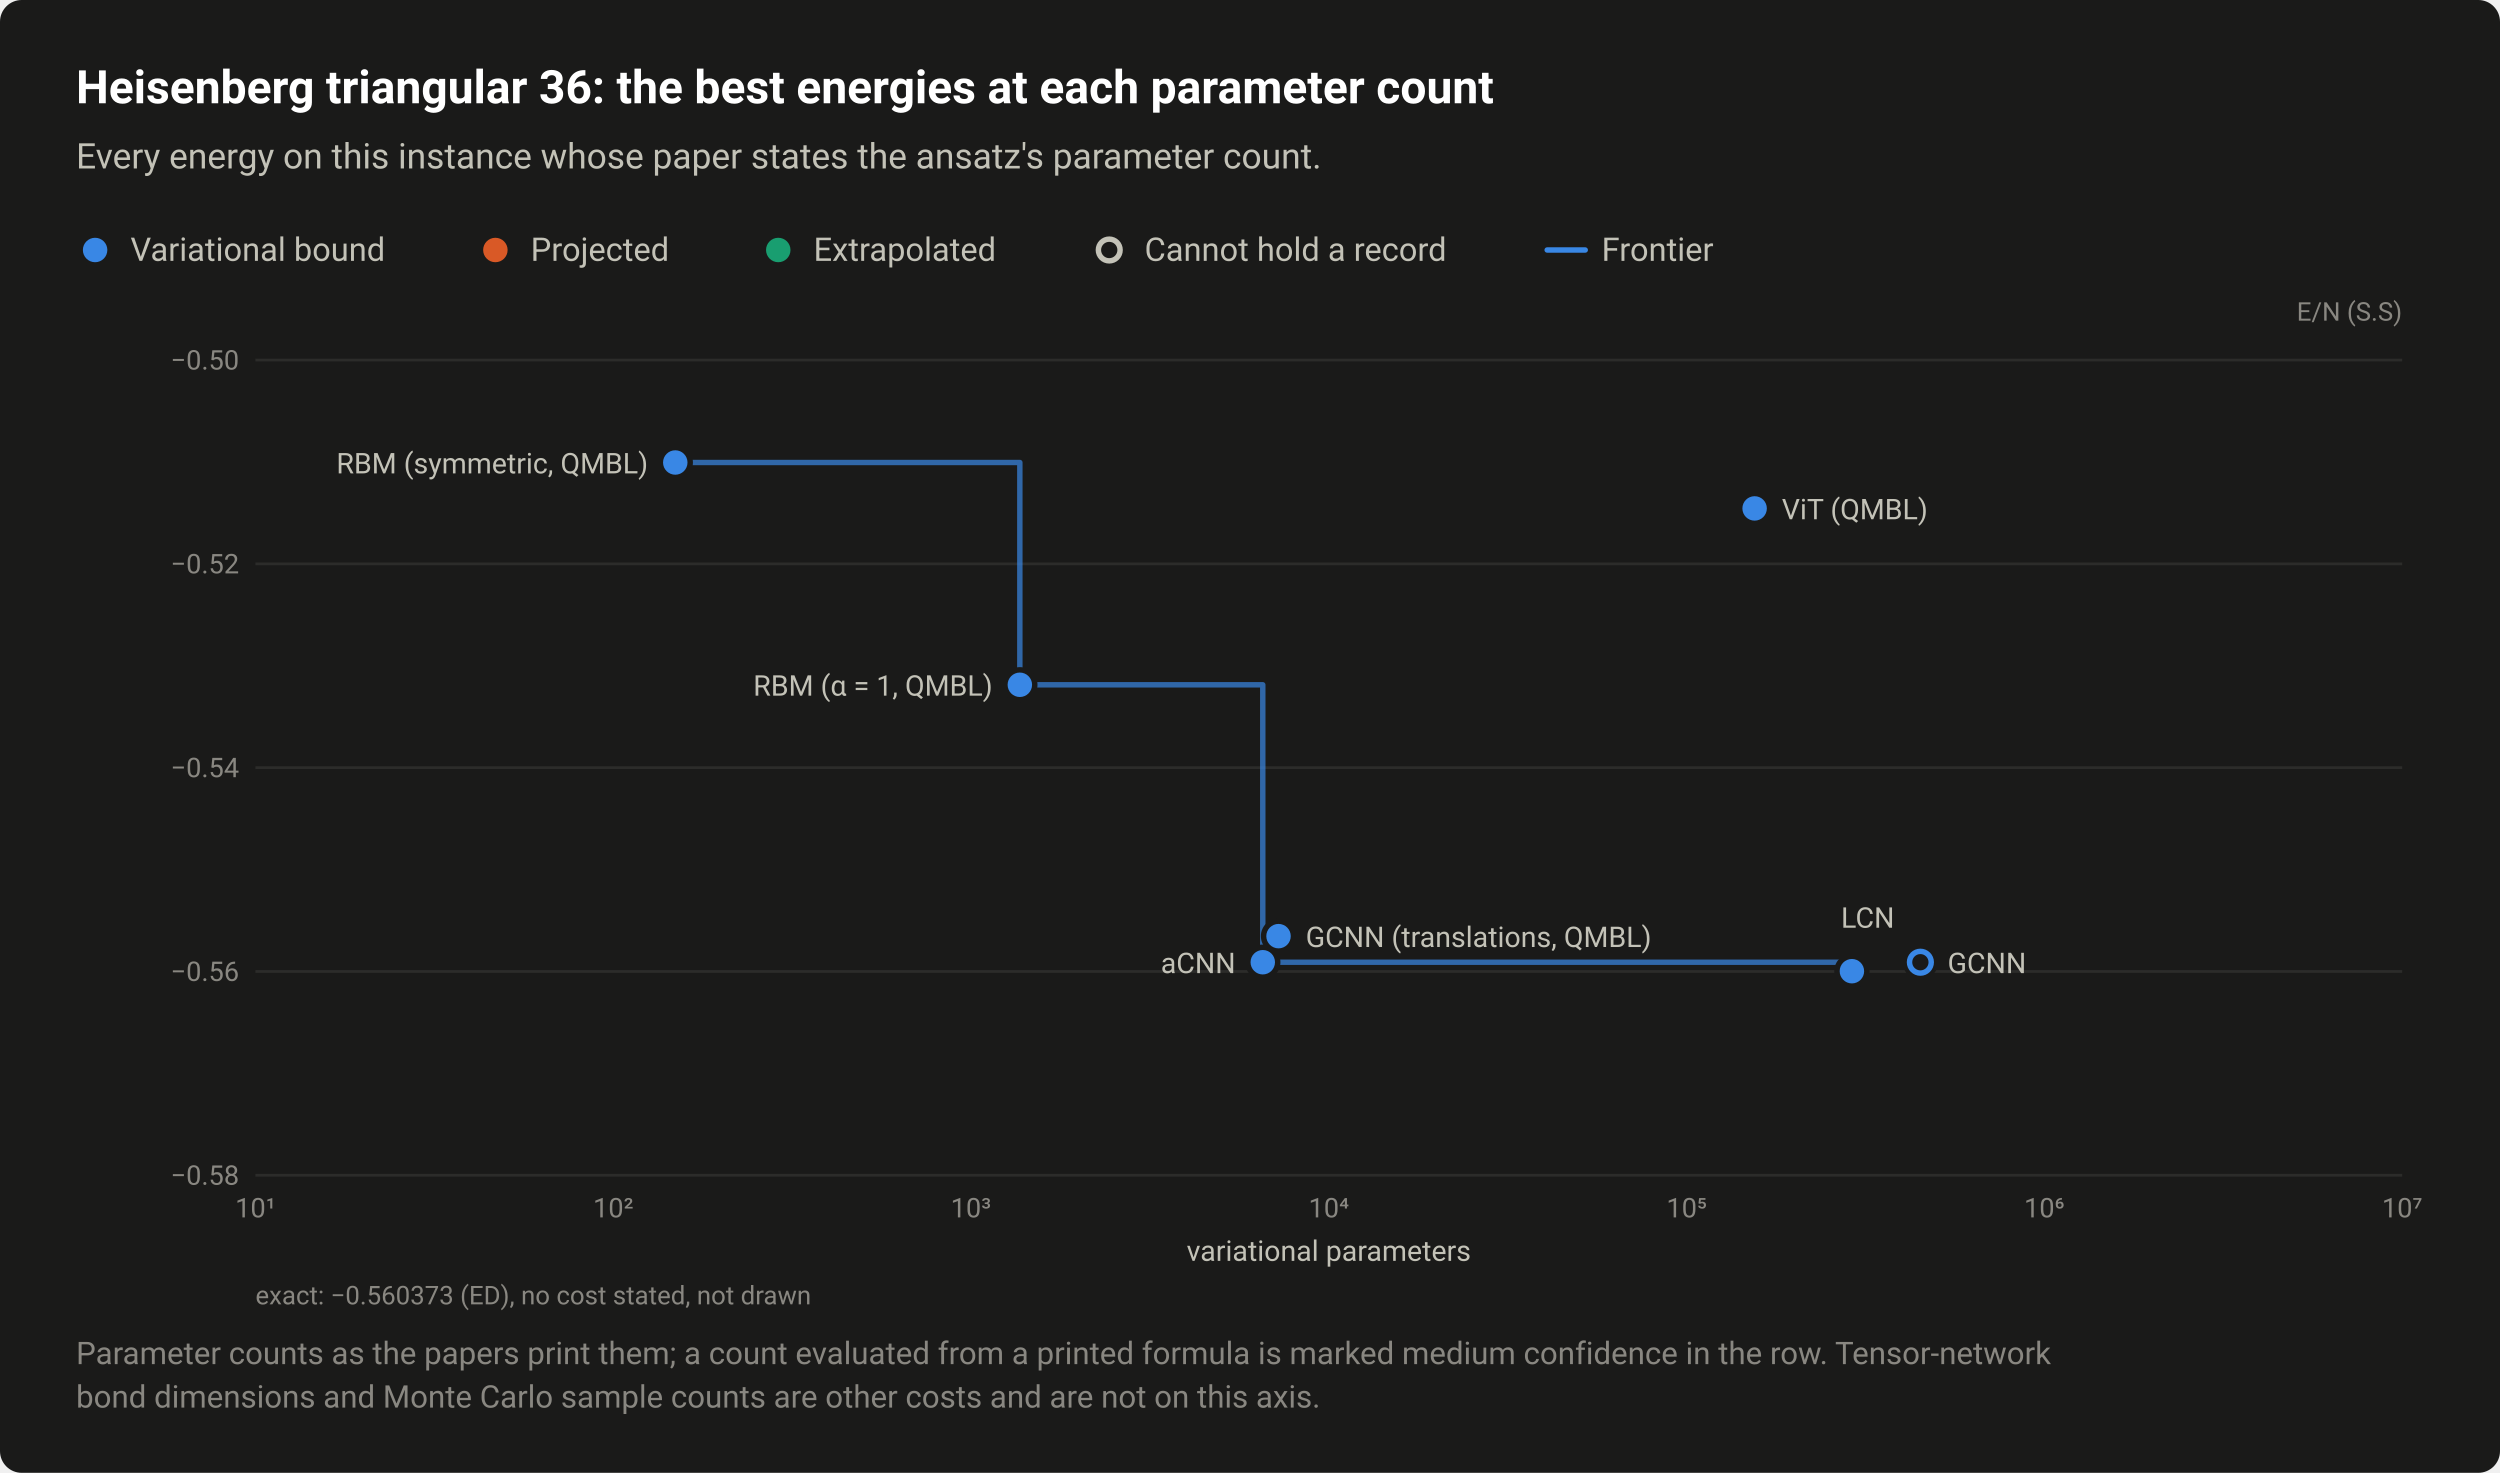
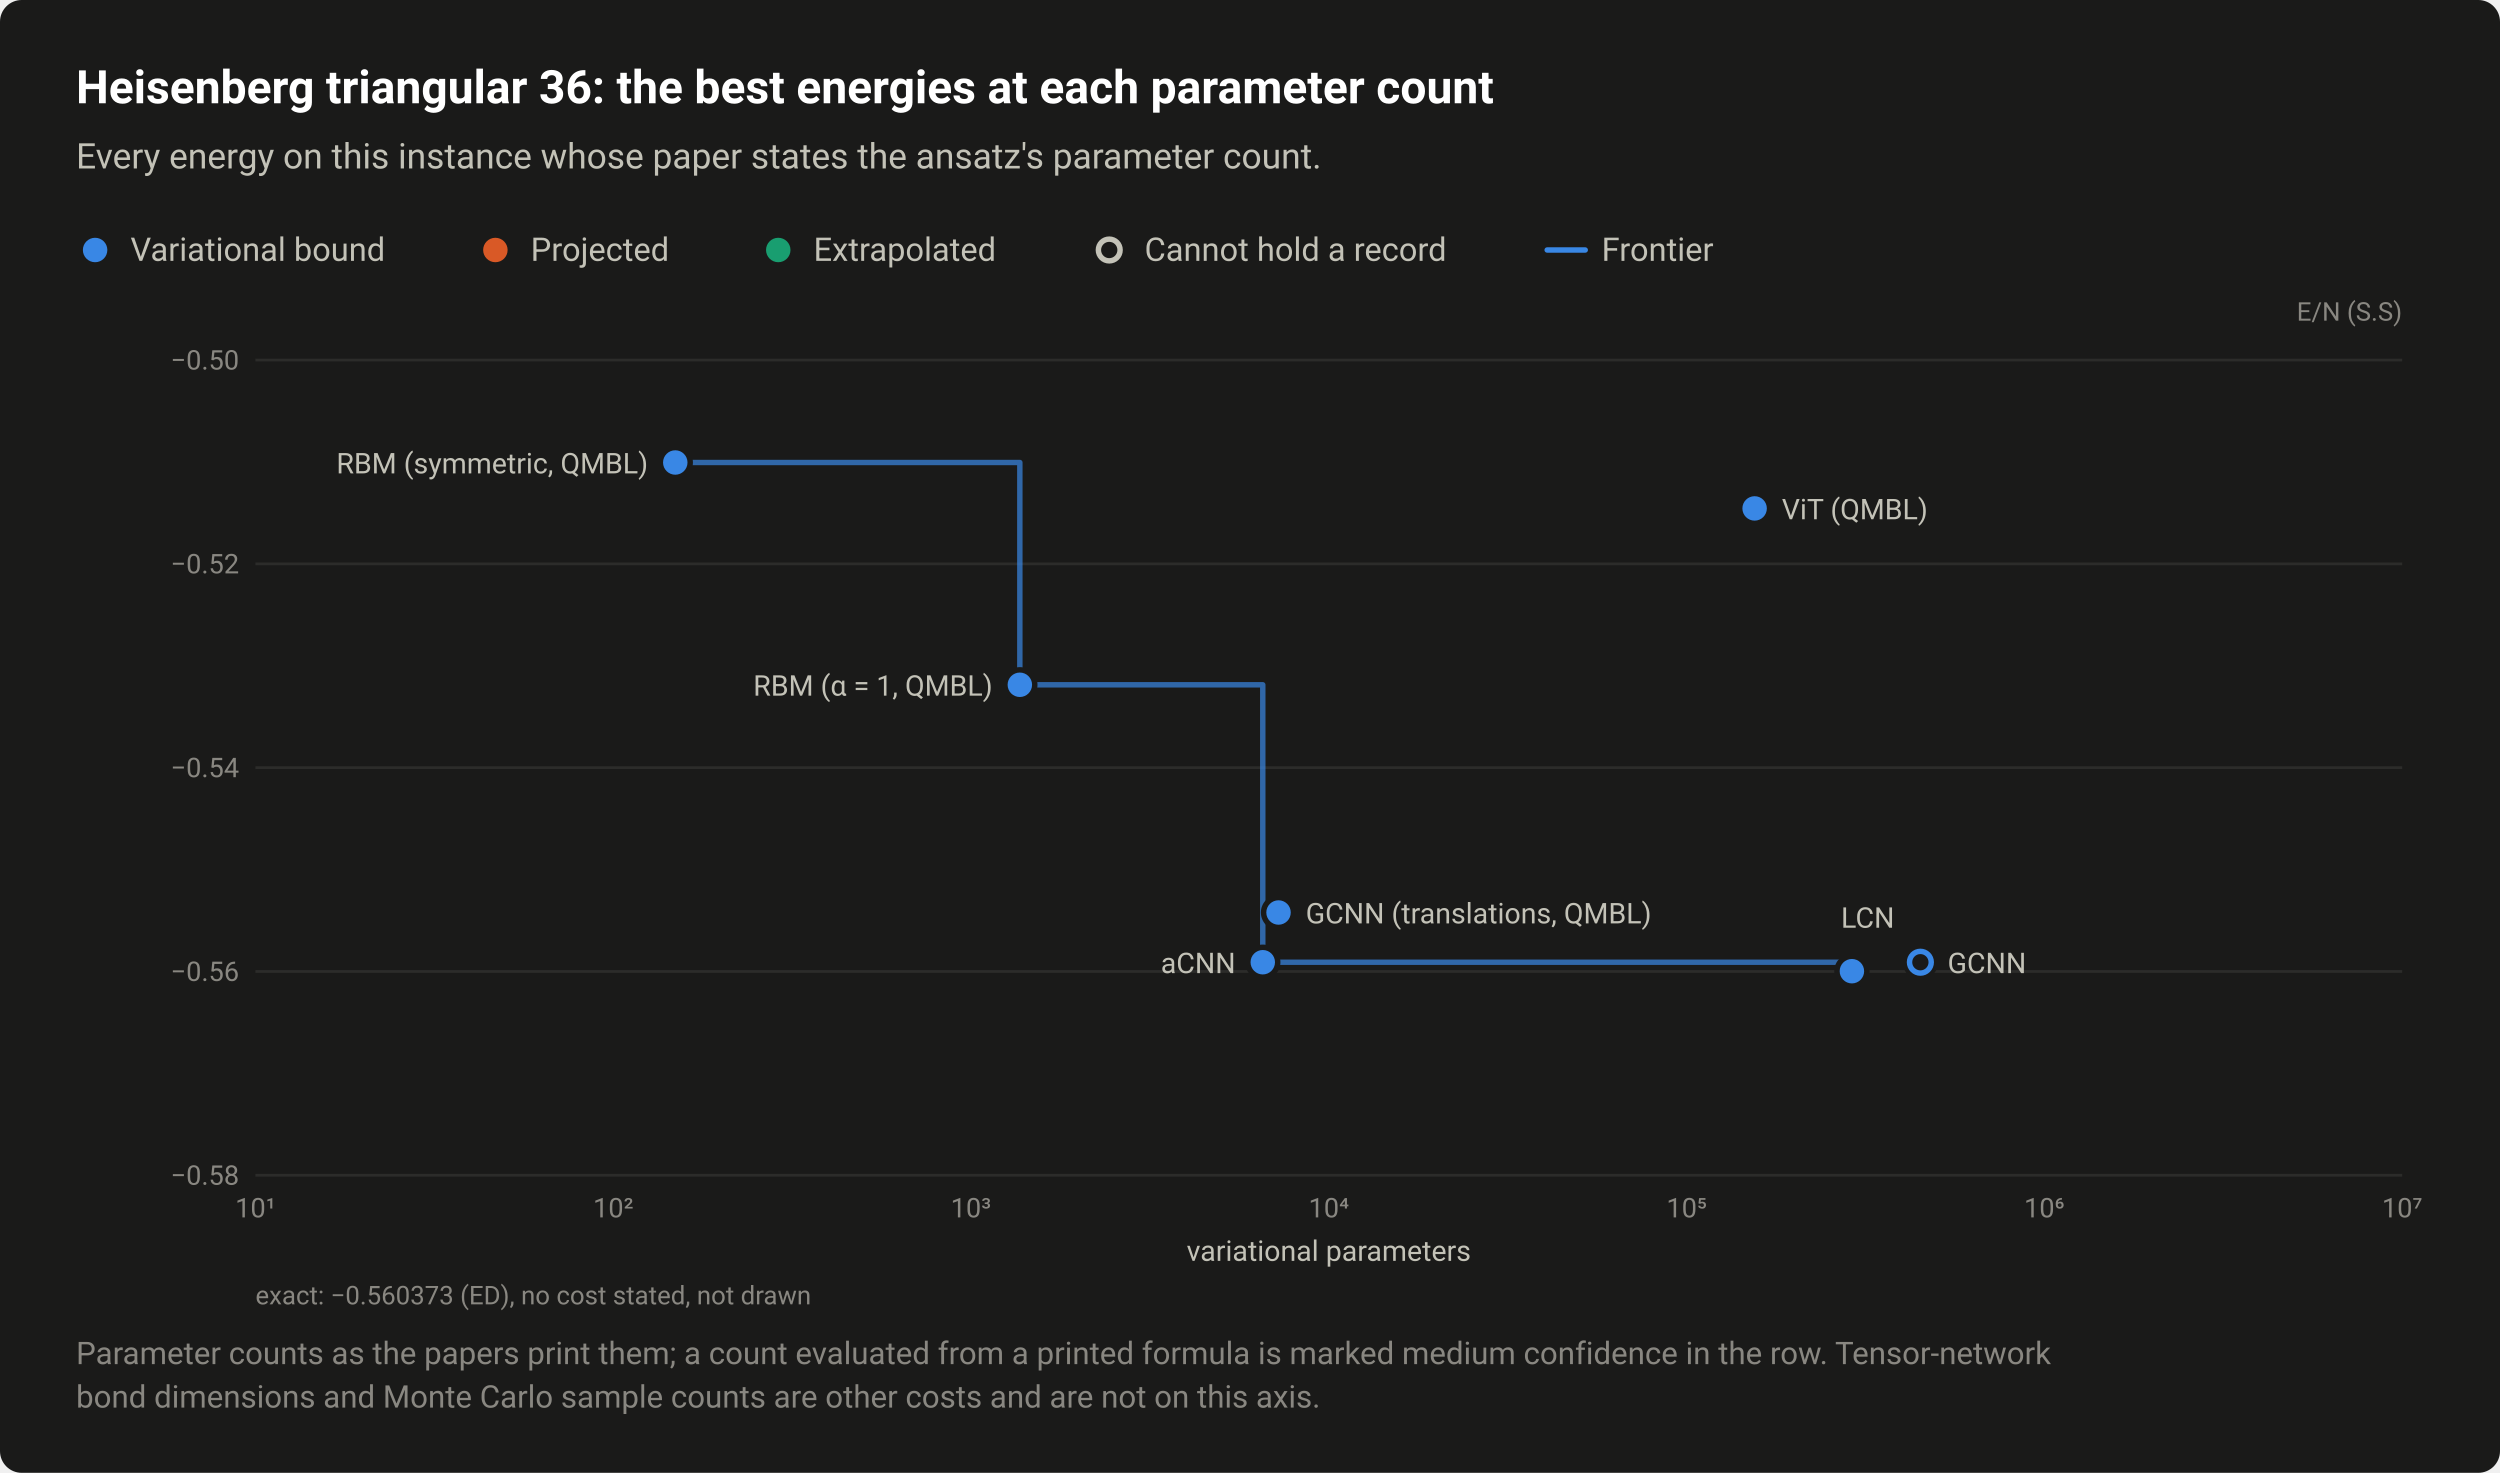
<svg xmlns="http://www.w3.org/2000/svg" width="920" height="542" viewBox="0 0 920 542" role="img" aria-labelledby="title desc">
  <style>text{font-family:system-ui,-apple-system,"Segoe UI",Roboto,"Helvetica Neue",Arial,sans-serif}</style>
  <rect width="920" height="542" rx="8" fill="#1a1a19" />
  <text x="28" y="38" font-size="17" fill="#ffffff" font-weight="600">Heisenberg triangular 36: the best energies at each parameter count</text>
  <text x="28" y="62" font-size="13" fill="#c3c2b7">Every energy on this instance whose paper states the ansatz's parameter count.</text>
  <circle cx="35" cy="92" r="6.5" fill="#1a1a19" />
  <circle cx="35" cy="92" r="4.5" fill="#3987e5" />
  <text x="48" y="96" font-size="12" fill="#c3c2b7">Variational bound</text>
  <circle cx="182.3" cy="92" r="6.5" fill="#1a1a19" />
  <circle cx="182.3" cy="92" r="4.5" fill="#d95926" />
  <text x="195.3" y="96" font-size="12" fill="#c3c2b7">Projected</text>
  <circle cx="286.4" cy="92" r="6.5" fill="#1a1a19" />
  <circle cx="286.4" cy="92" r="4.5" fill="#199e70" />
  <text x="299.4" y="96" font-size="12" fill="#c3c2b7">Extrapolated</text>
  <circle cx="408.2" cy="92" r="6.5" fill="#1a1a19" />
  <circle cx="408.2" cy="92" r="4" fill="#1a1a19" stroke="#c3c2b7" stroke-width="2" />
  <text x="421.2" y="96" font-size="12" fill="#c3c2b7">Cannot hold a record</text>
  <path d="M569.36 92H583.36" stroke="#3987e5" stroke-width="2" stroke-linecap="round" />
  <text x="589.4" y="96" font-size="12" fill="#c3c2b7">Frontier</text>
  <text x="884" y="118" font-size="9.5" fill="#898781" text-anchor="end">E/N (S.S)</text>
  <path d="M94 432.5H884" stroke="#2c2c2a" stroke-width="1" />
  <text x="88" y="436" font-size="10" fill="#898781" text-anchor="end" style="font-variant-numeric:tabular-nums">−0.58</text>
  <path d="M94 357.5H884" stroke="#2c2c2a" stroke-width="1" />
  <text x="88" y="361" font-size="10" fill="#898781" text-anchor="end" style="font-variant-numeric:tabular-nums">−0.56</text>
  <path d="M94 282.5H884" stroke="#2c2c2a" stroke-width="1" />
  <text x="88" y="286" font-size="10" fill="#898781" text-anchor="end" style="font-variant-numeric:tabular-nums">−0.54</text>
  <path d="M94 207.5H884" stroke="#2c2c2a" stroke-width="1" />
  <text x="88" y="211" font-size="10" fill="#898781" text-anchor="end" style="font-variant-numeric:tabular-nums">−0.52</text>
  <path d="M94 132.5H884" stroke="#2c2c2a" stroke-width="1" />
  <text x="88" y="136" font-size="10" fill="#898781" text-anchor="end" style="font-variant-numeric:tabular-nums">−0.50</text>
  <text x="94" y="448" font-size="10" fill="#898781" text-anchor="middle" style="font-variant-numeric:tabular-nums">10¹</text>
  <text x="225.7" y="448" font-size="10" fill="#898781" text-anchor="middle" style="font-variant-numeric:tabular-nums">10²</text>
  <text x="357.3" y="448" font-size="10" fill="#898781" text-anchor="middle" style="font-variant-numeric:tabular-nums">10³</text>
  <text x="489" y="448" font-size="10" fill="#898781" text-anchor="middle" style="font-variant-numeric:tabular-nums">10⁴</text>
  <text x="620.7" y="448" font-size="10" fill="#898781" text-anchor="middle" style="font-variant-numeric:tabular-nums">10⁵</text>
  <text x="752.3" y="448" font-size="10" fill="#898781" text-anchor="middle" style="font-variant-numeric:tabular-nums">10⁶</text>
  <text x="884" y="448" font-size="10" fill="#898781" text-anchor="middle" style="font-variant-numeric:tabular-nums">10⁷</text>
  <path d="M248.5 170.2H375.3V252H464.7V354.1H681.5V357.4" fill="none" stroke="#3987e5" stroke-width="2" stroke-linejoin="round" stroke-linecap="round" opacity="0.7" />
  <a class="pt" href="/instances/#r-Heisenberg_triangular_36_P-9d3dfab3">
    <circle cx="706.7" cy="354.1" r="6.5" fill="#1a1a19" />
    <circle cx="706.7" cy="354.1" r="4" fill="#1a1a19" stroke="#3987e5" stroke-width="2" />
  </a>
  <a class="pt" href="/instances/#r-Heisenberg_triangular_36_P-8c390086">
    <circle cx="681.5" cy="357.4" r="6.5" fill="#1a1a19" />
    <circle cx="681.5" cy="357.4" r="4.5" fill="#3987e5" />
  </a>
  <a class="pt" href="/instances/#r-Heisenberg_triangular_36_P-290e4e0f">
    <circle cx="464.7" cy="354.1" r="6.5" fill="#1a1a19" />
    <circle cx="464.7" cy="354.1" r="4.5" fill="#3987e5" />
  </a>
-   <a class="pt" href="/instances/#r-Heisenberg_triangular_36_P-66db2a5c">
-     <circle cx="470.5" cy="344.5" r="6.5" fill="#1a1a19" />
-     <circle cx="470.5" cy="344.5" r="4.5" fill="#3987e5" />
+   <a class="pt" href="/instances/#r-Heisenberg_triangular_36_P-c8ca3787">
+     <circle cx="470.5" cy="335.8" r="6.5" fill="#1a1a19" />
+     <circle cx="470.5" cy="335.8" r="4.5" fill="#3987e5" />
  </a>
  <a class="pt" href="/instances/#r-Heisenberg_triangular_36_P-8465a519">
    <circle cx="375.3" cy="252" r="6.5" fill="#1a1a19" />
    <circle cx="375.3" cy="252" r="4.5" fill="#3987e5" />
  </a>
  <a class="pt" href="/instances/#r-Heisenberg_triangular_36_P-d14665f7">
    <circle cx="248.5" cy="170.2" r="6.5" fill="#1a1a19" />
    <circle cx="248.5" cy="170.2" r="4.5" fill="#3987e5" />
  </a>
  <a class="pt" href="/instances/#r-Heisenberg_triangular_36_P-4f3f2d26">
    <circle cx="645.7" cy="187.1" r="6.5" fill="#1a1a19" />
    <circle cx="645.7" cy="187.1" r="4.5" fill="#3987e5" />
  </a>
  <text x="238.5" y="174.2" font-size="10.5" fill="#c3c2b7" text-anchor="end">RBM (symmetric, QMBL)</text>
  <text x="655.7" y="191.1" font-size="10.5" fill="#c3c2b7" text-anchor="start">ViT (QMBL)</text>
  <text x="365.3" y="256" font-size="10.5" fill="#c3c2b7" text-anchor="end">RBM (α = 1, QMBL)</text>
+   <text x="480.5" y="339.8" font-size="10.5" fill="#c3c2b7" text-anchor="start">GCNN (translations, QMBL)</text>
  <text x="677.5" y="341.4" font-size="10.5" fill="#c3c2b7" text-anchor="start">LCN</text>
-   <text x="480.5" y="348.5" font-size="10.5" fill="#c3c2b7" text-anchor="start">GCNN (translations, QMBL)</text>
  <text x="454.7" y="358.1" font-size="10.5" fill="#c3c2b7" text-anchor="end">aCNN</text>
  <text x="716.7" y="358.1" font-size="10.5" fill="#c3c2b7" text-anchor="start">GCNN</text>
  <text x="489" y="464" font-size="10.5" fill="#c3c2b7" text-anchor="middle">variational parameters</text>
  <text x="94" y="480" font-size="9.5" fill="#898781">exact: −0.560373 (ED), no cost stated, not drawn</text>
  <text x="28" y="502" font-size="11.5" fill="#898781">Parameter counts as the papers print them; a count evaluated from a printed formula is marked medium confidence in the row. Tensor-network</text>
  <text x="28" y="518" font-size="11.5" fill="#898781">bond dimensions and Monte Carlo sample counts are other costs and are not on this axis.</text>
</svg>
